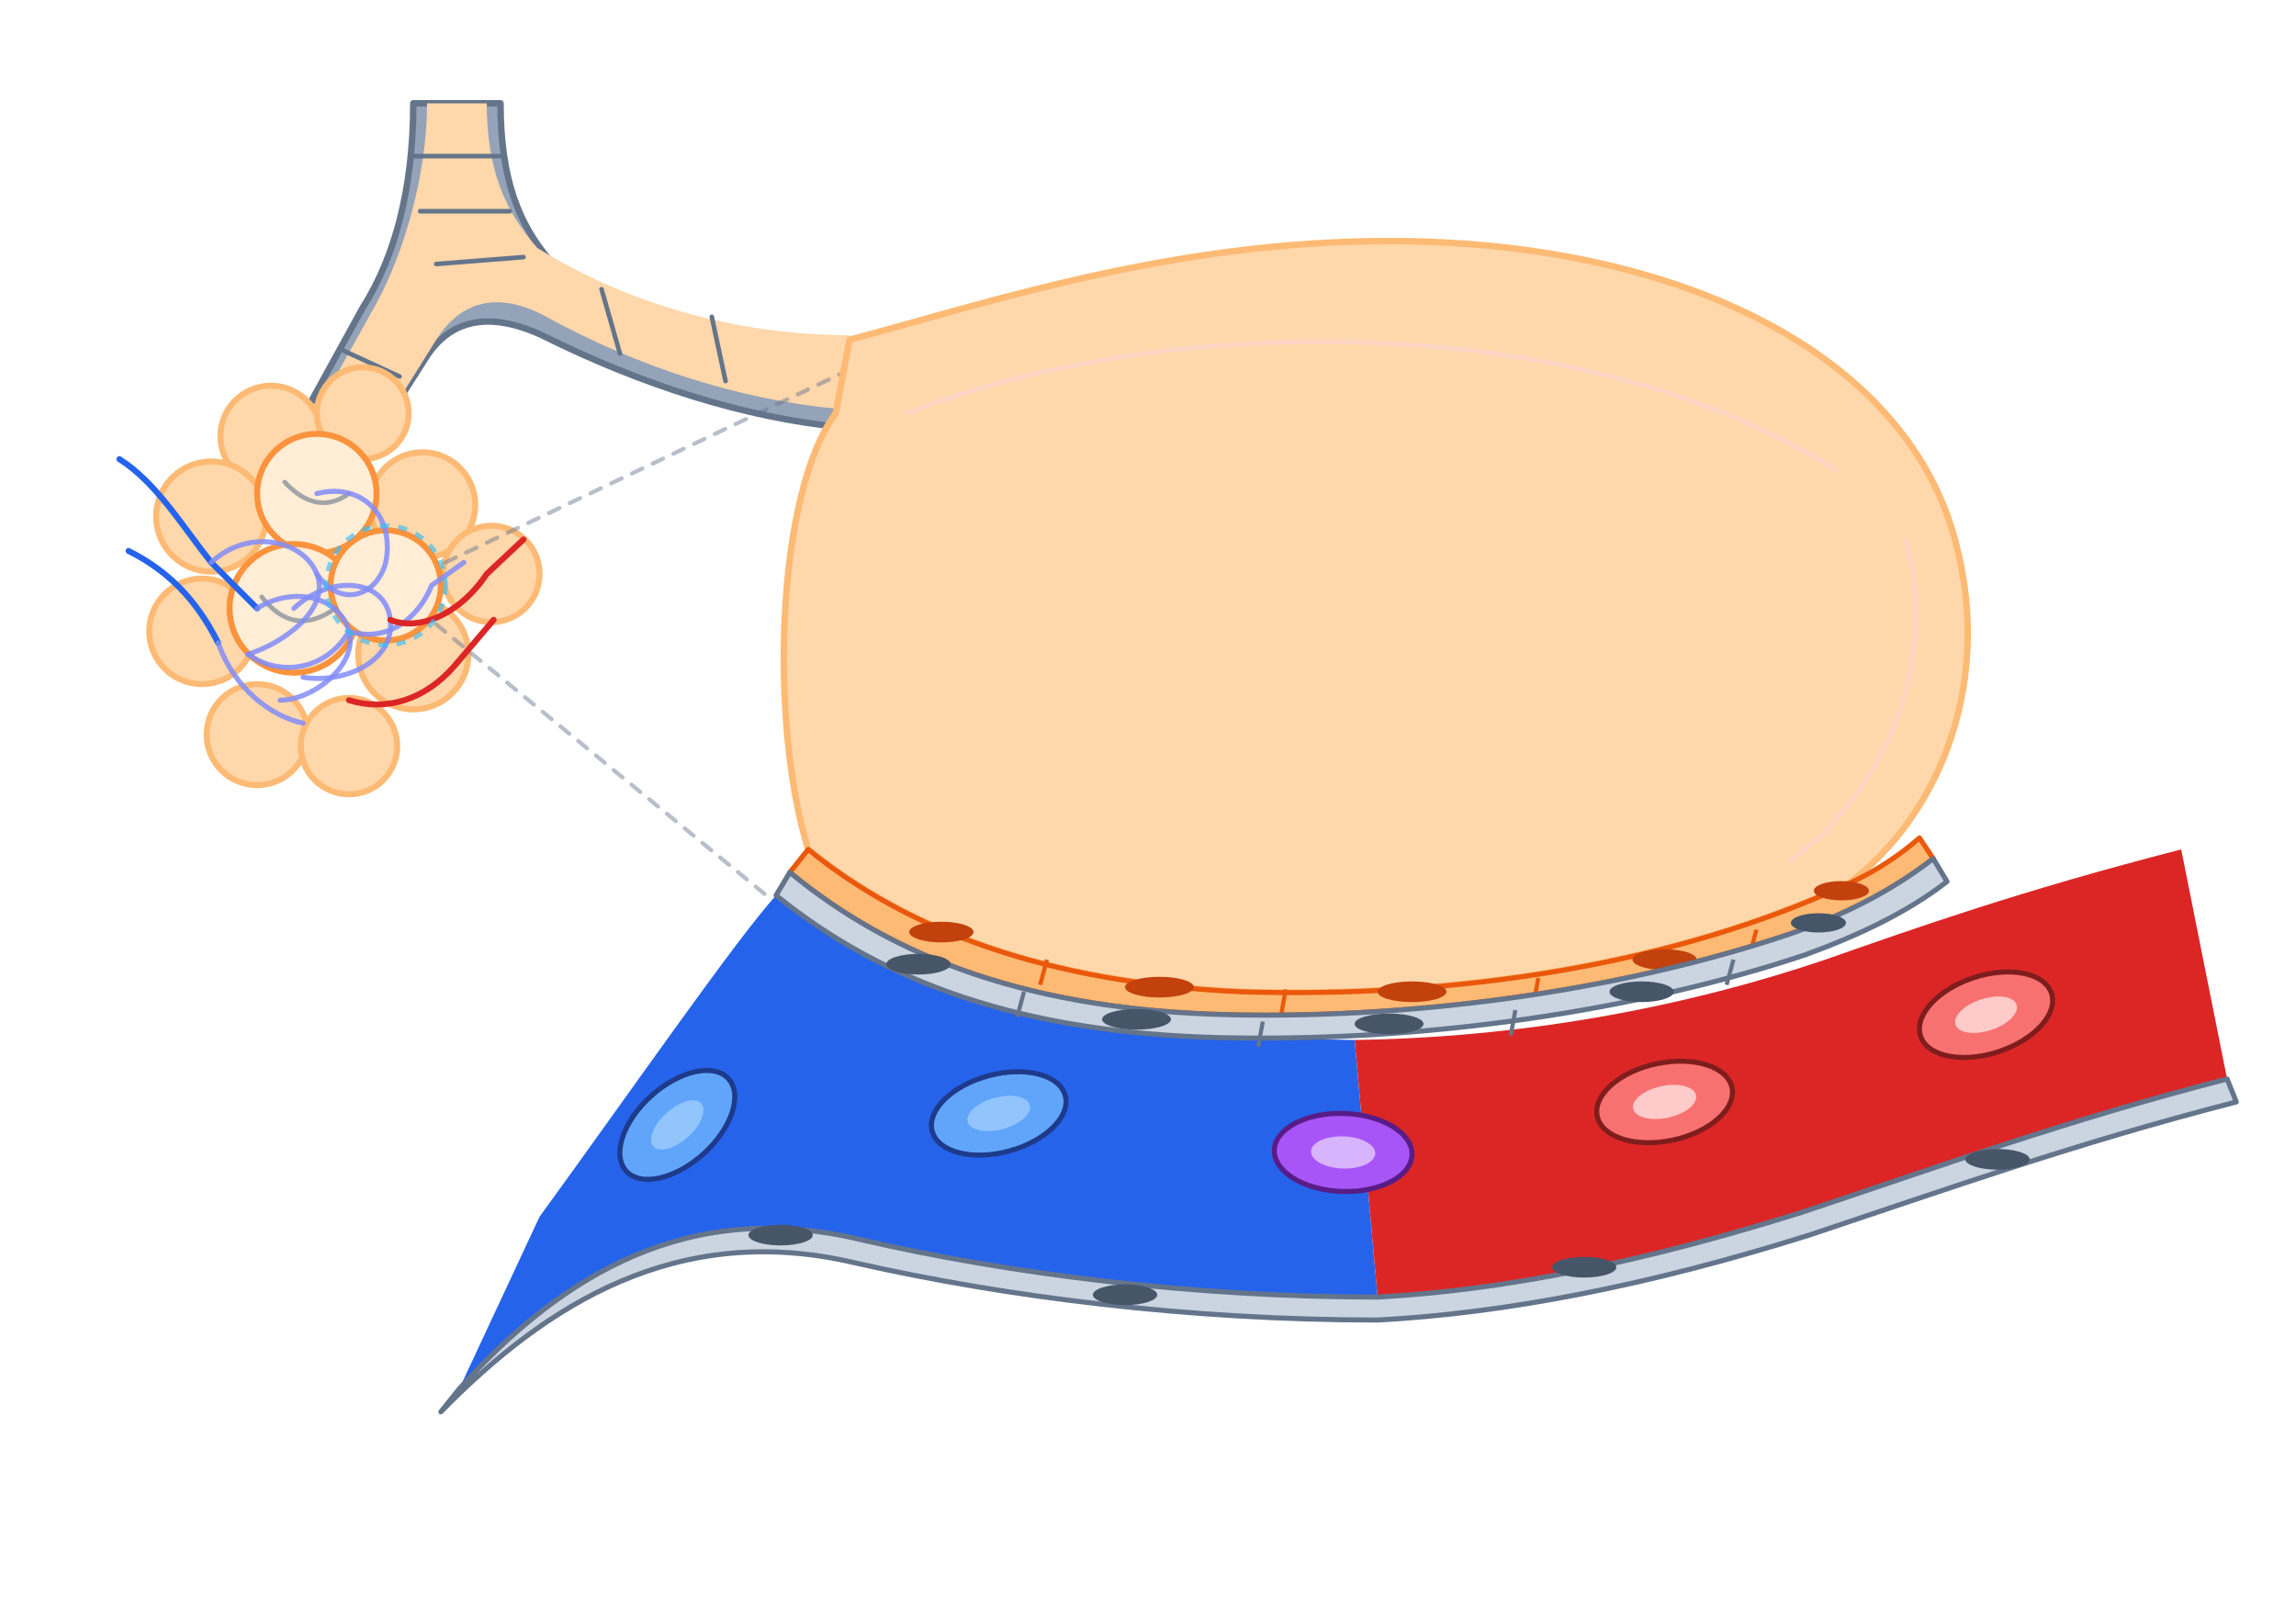
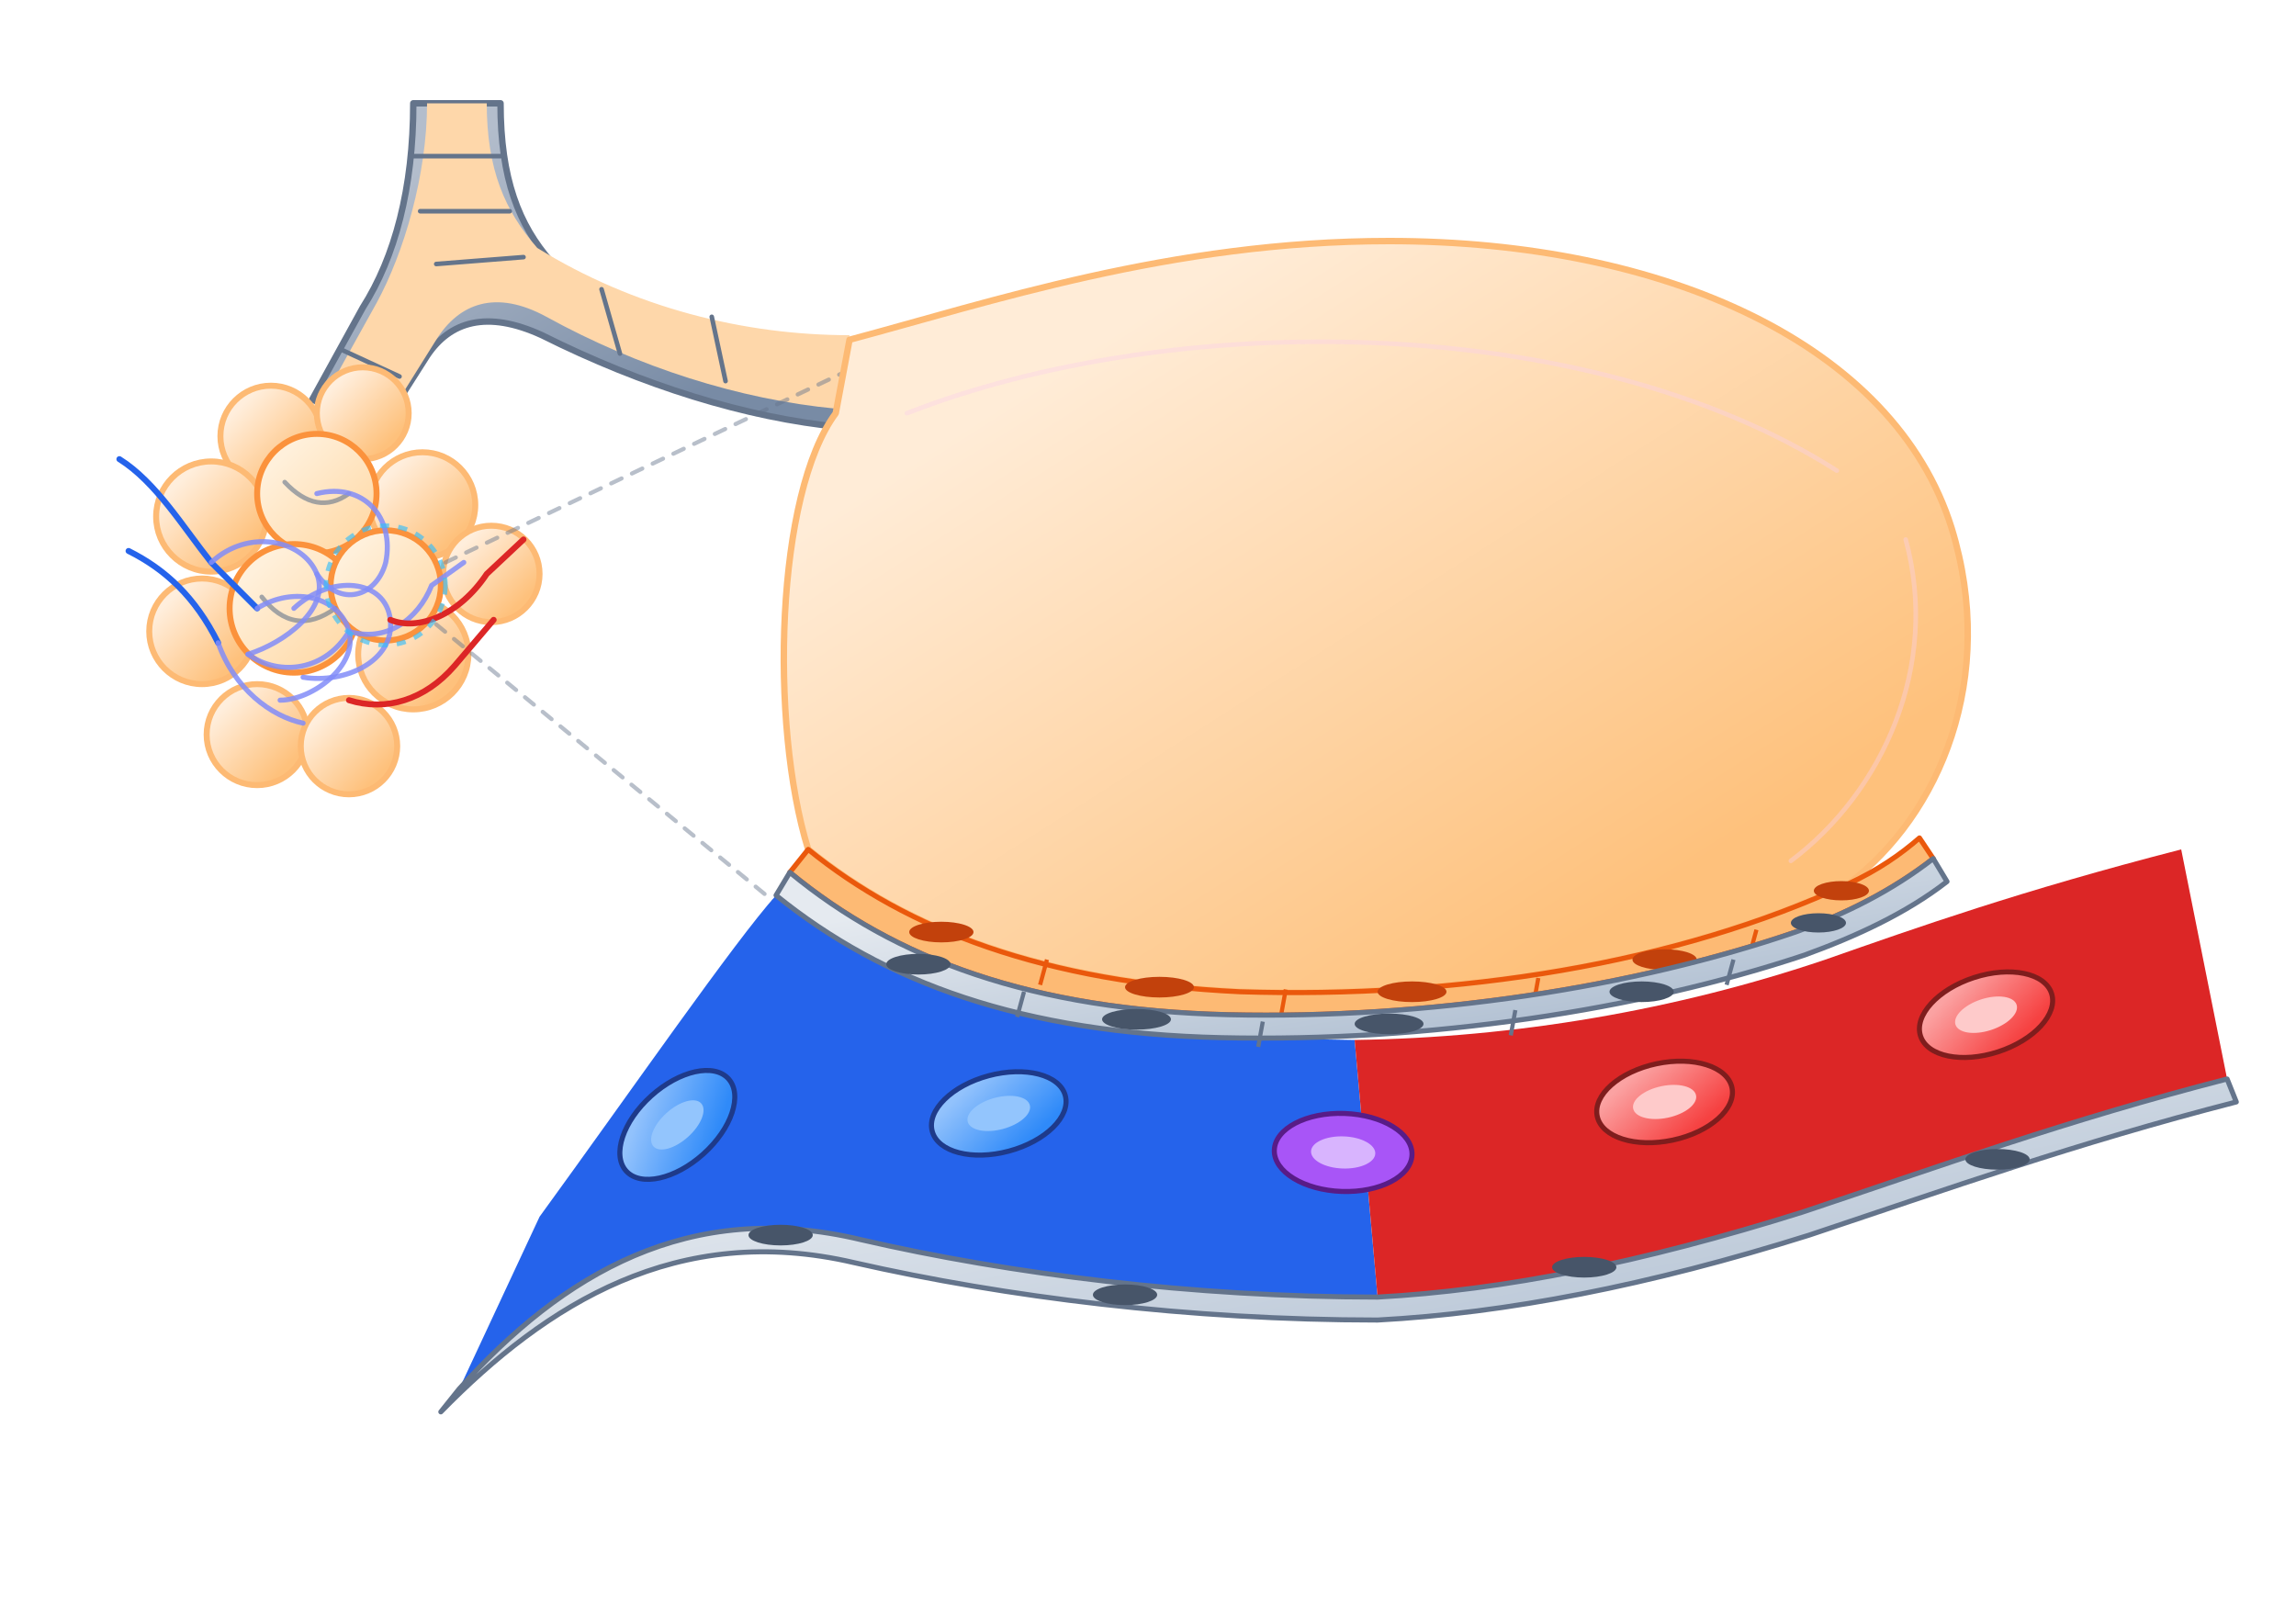
<svg xmlns="http://www.w3.org/2000/svg" viewBox="0 0 1000 700" width="1000" height="700">
  <defs>
+     <linearGradient id="gradBronchiole" x1="20%" y1="20%" x2="80%" y2="80%">
+       <stop offset="0%" stop-color="#b3bdcc" />
+       <stop offset="100%" stop-color="#788ba5" />
+     </linearGradient>
+     <linearGradient id="gradSac" x1="20%" y1="20%" x2="80%" y2="80%">
+       <stop offset="0%" stop-color="#ffeedc" />
+       <stop offset="100%" stop-color="#fec17c" />
+     </linearGradient>
+     <linearGradient id="gradSacFront" x1="20%" y1="20%" x2="80%" y2="80%">
+       <stop offset="0%" stop-color="#fff0db" />
+       <stop offset="100%" stop-color="#ffdcad" />
+     </linearGradient>
+     <linearGradient id="gradAlveolus" x1="20%" y1="20%" x2="80%" y2="80%">
+       <stop offset="0%" stop-color="#ffecd7" />
+       <stop offset="100%" stop-color="#fec17c" />
+     </linearGradient>
+     <linearGradient id="gradCapWall" x1="20%" y1="20%" x2="80%" y2="80%">
+       <stop offset="0%" stop-color="#e5eaf0" />
+       <stop offset="100%" stop-color="#b1c0d2" />
+     </linearGradient>
+     <linearGradient id="gradRbcDeox" x1="20%" y1="20%" x2="80%" y2="80%">
+       <stop offset="0%" stop-color="#92c2fc" />
+       <stop offset="100%" stop-color="#2f8af9" />
+     </linearGradient>
+     <linearGradient id="gradRbcOx" x1="20%" y1="20%" x2="80%" y2="80%">
+       <stop offset="0%" stop-color="#fba2a2" />
+       <stop offset="100%" stop-color="#f64141" />
+     </linearGradient>
    <style>
      /* Flat Textbook Schematic Stylesheet (2.4 ~ 3.0px crisp strokes) */
-       .bronchiole-tube { fill: #94a3b8; stroke: #64748b; stroke-width: 2.8; stroke-linejoin: round; }
+       .bronchiole-tube { fill: url(#gradBronchiole); stroke: #64748b; stroke-width: 2.8; stroke-linejoin: round; }
      .airway-lumen { fill: #fed7aa; stroke: none; }
      .bronchiole-ring { fill: none; stroke: #64748b; stroke-width: 2.0; stroke-linecap: round; }
      
-       .cluster-sac { fill: #fed7aa; stroke: #fdba74; stroke-width: 2.6; stroke-linejoin: round; }
-       .cluster-sac-front { fill: #ffedd5; stroke: #fb923c; stroke-width: 2.6; stroke-linejoin: round; }
+       .cluster-sac { fill: url(#gradSac); stroke: #fdba74; stroke-width: 2.6; stroke-linejoin: round; }
+       .cluster-sac-front { fill: url(#gradSacFront); stroke: #fb923c; stroke-width: 2.6; stroke-linejoin: round; }
      
      .cap-net-art { fill: none; stroke: #2563eb; stroke-width: 2.6; stroke-linecap: round; stroke-linejoin: round; }
      .cap-net-ven { fill: none; stroke: #dc2626; stroke-width: 2.6; stroke-linecap: round; stroke-linejoin: round; }
      .cap-net-mesh { fill: none; stroke: #818cf8; stroke-width: 2.2; stroke-linecap: round; opacity: 0.85; }
      
      .zoom-callout { fill: none; stroke: #64748b; stroke-width: 1.8; stroke-dasharray: 5,5; stroke-linecap: round; opacity: 0.7; }
      .zoom-ring { fill: none; stroke: #38bdf8; stroke-width: 2.0; stroke-dasharray: 4,4; }
      
-       .alveolus-interior { fill: #fed7aa; stroke: #fdba74; stroke-width: 2.8; stroke-linejoin: round; }
+       .alveolus-interior { fill: url(#gradAlveolus); stroke: #fdba74; stroke-width: 2.8; stroke-linejoin: round; }
      .alveolus-wall-layer { fill: #fdba74; stroke: #ea580c; stroke-width: 2.2; stroke-linejoin: round; }
      .alveolar-nucleus { fill: #c2410c; }
      
-       .capillary-wall-layer { fill: #cbd5e1; stroke: #64748b; stroke-width: 2.2; stroke-linejoin: round; }
+       .capillary-wall-layer { fill: url(#gradCapWall); stroke: #64748b; stroke-width: 2.2; stroke-linejoin: round; }
      .endo-nucleus { fill: #475569; }
      
      .blood-in { fill: #2563eb; }
      .blood-out { fill: #dc2626; }
      
-       .rbc-deox-body { fill: #60a5fa; stroke: #1e3a8a; stroke-width: 2.2; }
+       .rbc-deox-body { fill: url(#gradRbcDeox); stroke: #1e3a8a; stroke-width: 2.2; }
      .rbc-deox-dimple { fill: #93c5fd; }
      .rbc-trans-body { fill: #a855f7; stroke: #581c87; stroke-width: 2.2; }
      .rbc-trans-dimple { fill: #d8b4fe; }
-       .rbc-ox-body { fill: #f87171; stroke: #7f1d1d; stroke-width: 2.2; }
+       .rbc-ox-body { fill: url(#gradRbcOx); stroke: #7f1d1d; stroke-width: 2.2; }
      .rbc-ox-dimple { fill: #fecaca; }
    </style>
  </defs>
  <g id="bronchiole">
    <path class="bronchiole-tube" d="M 180,45              L 218,45              C 218,78 226,98 240,114              C 280,140 330,152 375,152              L 366,186              C 325,182 280,168 236,146              C 212,135 196,140 186,155              L 165,188              L 136,174              L 158,134              C 172,112 180,82 180,45              Z" />
    <path class="airway-lumen" d="M 186,45              L 212,45              C 212,74 220,92 234,108              C 276,134 324,146 370,146              L 364,178              C 322,174 278,160 238,138              C 216,126 200,132 190,148              L 170,180              L 144,168              L 164,132              C 176,110 186,76 186,45              Z" />
    <line class="bronchiole-ring" x1="180" y1="68" x2="218" y2="68" />
    <line class="bronchiole-ring" x1="183" y1="92" x2="222" y2="92" />
    <line class="bronchiole-ring" x1="190" y1="115" x2="228" y2="112" />
    <line class="bronchiole-ring" x1="262" y1="126" x2="270" y2="154" />
    <line class="bronchiole-ring" x1="310" y1="138" x2="316" y2="166" />
    <line class="bronchiole-ring" x1="148" y1="152" x2="174" y2="164" />
  </g>
  <g id="alveolusCluster">
    <circle class="cluster-sac" cx="118" cy="190" r="22" />
    <circle class="cluster-sac" cx="158" cy="180" r="20" />
    <circle class="cluster-sac" cx="92" cy="225" r="24" />
    <circle class="cluster-sac" cx="184" cy="220" r="23" />
    <circle class="cluster-sac" cx="214" cy="250" r="21" />
    <circle class="cluster-sac" cx="88" cy="275" r="23" />
    <circle class="cluster-sac" cx="180" cy="285" r="24" />
    <circle class="cluster-sac" cx="112" cy="320" r="22" />
    <circle class="cluster-sac" cx="152" cy="325" r="21" />
    <circle class="cluster-sac-front" cx="138" cy="215" r="26" />
    <circle class="cluster-sac-front" cx="128" cy="265" r="28" />
    <circle class="cluster-sac-front" cx="168" cy="255" r="24" />
    <path class="bronchiole-ring" d="M 124,210 Q 138,225 152,215" opacity="0.6" />
    <path class="bronchiole-ring" d="M 114,260 Q 128,278 146,265" opacity="0.6" />
  </g>
  <g id="capillaryNet">
    <path class="cap-net-art" d="M 52,200 C 68,210 80,230 92,245 L 112,265" />
    <path class="cap-net-art" d="M 56,240 C 72,248 85,260 95,280" />
    <path class="cap-net-mesh" d="M 92,245 C 108,230 132,235 138,250 C 144,265 124,280 108,285" />
    <path class="cap-net-mesh" d="M 112,265 C 128,255 148,260 152,275 C 156,290 136,305 122,305" />
    <path class="cap-net-mesh" d="M 138,215 C 158,210 172,225 168,245 C 164,260 148,265 138,250" />
    <path class="cap-net-mesh" d="M 128,265 C 144,250 168,252 170,270 C 172,288 150,298 132,295" />
    <path class="cap-net-mesh" d="M 108,285 C 122,295 142,292 152,275" />
    <path class="cap-net-mesh" d="M 95,280 C 102,300 118,312 132,315" />
    <path class="cap-net-mesh" d="M 152,275 C 168,280 182,270 188,255 L 202,245" />
    <path class="cap-net-ven" d="M 152,305 C 168,310 185,305 198,290 L 215,270" />
    <path class="cap-net-ven" d="M 170,270 C 182,275 200,268 212,250 L 228,235" />
  </g>
  <g opacity="0.65">
    <circle class="zoom-ring" cx="168" cy="255" r="26" />
    <line class="zoom-callout" x1="194" y1="245" x2="368" y2="162" />
    <line class="zoom-callout" x1="190" y1="272" x2="352" y2="405" />
  </g>
  <g id="alveolus">
    <path class="alveolus-interior" d="M 370,148              C 430,132 510,105 605,105              C 725,105 825,150 850,230              C 870,295 845,355 805,385              C 730,420 635,435 540,432              C 455,428 395,405 352,370              C 335,315 338,215 364,180              Z" />
    <path d="M 395,180 C 510,135 690,135 800,205" fill="none" stroke="#fbcfe8" stroke-width="2.0" opacity="0.4" stroke-linecap="round" />
    <path d="M 830,235 C 845,290 820,345 780,375" fill="none" stroke="#fbcfe8" stroke-width="2.0" opacity="0.4" stroke-linecap="round" />
  </g>
  <g id="alveolusWall">
    <path class="alveolus-wall-layer" d="M 352,370              C 395,405 455,428 540,432              C 635,435 730,420 805,385              C 818,379 828,372 836,365              L 842,374              C 824,388 804,398 782,406              C 712,430 622,444 535,442              C 450,440 390,418 344,380              Z" />
    <ellipse class="alveolar-nucleus" cx="410" cy="406" rx="14" ry="4.5" />
    <ellipse class="alveolar-nucleus" cx="505" cy="430" rx="15" ry="4.5" />
    <ellipse class="alveolar-nucleus" cx="615" cy="432" rx="15" ry="4.5" />
    <ellipse class="alveolar-nucleus" cx="725" cy="418" rx="14" ry="4.5" />
    <ellipse class="alveolar-nucleus" cx="802" cy="388" rx="12" ry="4.2" />
    <line x1="456" y1="418" x2="453" y2="429" stroke="#ea580c" stroke-width="1.8" />
    <line x1="560" y1="431" x2="558" y2="442" stroke="#ea580c" stroke-width="1.8" />
    <line x1="670" y1="426" x2="668" y2="437" stroke="#ea580c" stroke-width="1.8" />
    <line x1="765" y1="405" x2="762" y2="416" stroke="#ea580c" stroke-width="1.8" />
  </g>
  <g id="capillary">
    <path id="bloodIn" class="blood-in" d="M 235,530              C 275,475 320,410 338,390              C 385,428 445,450 530,452              L 590,453              L 600,565              C 520,565 440,555 375,540              C 300,522 245,555 200,605              Z" />
    <path id="bloodOut" class="blood-out" d="M 590,453              C 660,452 730,440 795,418              C 835,404 880,388 950,370              L 970,470              C 900,488 845,508 785,528              C 715,550 655,562 600,565              Z" />
    <g transform="translate(295, 490) rotate(-42)">
      <ellipse class="rbc-deox-body" cx="0" cy="0" rx="30" ry="17" />
      <ellipse class="rbc-deox-dimple" cx="0" cy="0" rx="14" ry="7" />
    </g>
    <g transform="translate(435, 485) rotate(-15)">
      <ellipse class="rbc-deox-body" cx="0" cy="0" rx="30" ry="17" />
      <ellipse class="rbc-deox-dimple" cx="0" cy="0" rx="14" ry="7" />
    </g>
    <g transform="translate(585, 502) rotate(2)">
      <ellipse class="rbc-trans-body" cx="0" cy="0" rx="30" ry="17" />
      <ellipse class="rbc-trans-dimple" cx="0" cy="0" rx="14" ry="7" />
    </g>
    <g transform="translate(725, 480) rotate(-12)">
      <ellipse class="rbc-ox-body" cx="0" cy="0" rx="30" ry="17" />
      <ellipse class="rbc-ox-dimple" cx="0" cy="0" rx="14" ry="7" />
    </g>
    <g transform="translate(865, 442) rotate(-18)">
      <ellipse class="rbc-ox-body" cx="0" cy="0" rx="30" ry="17" />
      <ellipse class="rbc-ox-dimple" cx="0" cy="0" rx="14" ry="7" />
    </g>
    <path class="capillary-wall-layer" d="M 200,605              C 245,555 300,522 375,540              C 440,555 520,565 600,565              C 655,562 715,550 785,528              C 845,508 900,488 970,470              L 974,480              C 904,498 848,518 788,538              C 718,560 656,572 600,575              C 518,575 438,565 372,550              C 295,532 238,568 192,615              Z" />
    <ellipse class="endo-nucleus" cx="340" cy="538" rx="14" ry="4.5" />
    <ellipse class="endo-nucleus" cx="490" cy="564" rx="14" ry="4.5" />
    <ellipse class="endo-nucleus" cx="690" cy="552" rx="14" ry="4.5" />
    <ellipse class="endo-nucleus" cx="870" cy="505" rx="14" ry="4.5" />
  </g>
  <g id="capillaryWall">
    <path class="capillary-wall-layer" d="M 344,380              C 390,418 450,440 535,442              C 622,444 712,430 782,406              C 804,398 824,388 842,374              L 848,384              C 830,398 808,408 786,416              C 714,440 622,454 532,452              C 445,450 385,428 338,390              Z" />
    <ellipse class="endo-nucleus" cx="400" cy="420" rx="14" ry="4.5" />
    <ellipse class="endo-nucleus" cx="495" cy="444" rx="15" ry="4.5" />
    <ellipse class="endo-nucleus" cx="605" cy="446" rx="15" ry="4.5" />
    <ellipse class="endo-nucleus" cx="715" cy="432" rx="14" ry="4.5" />
    <ellipse class="endo-nucleus" cx="792" cy="402" rx="12" ry="4.2" />
    <line x1="446" y1="432" x2="443" y2="443" stroke="#64748b" stroke-width="1.8" />
    <line x1="550" y1="445" x2="548" y2="456" stroke="#64748b" stroke-width="1.8" />
    <line x1="660" y1="440" x2="658" y2="451" stroke="#64748b" stroke-width="1.8" />
    <line x1="755" y1="418" x2="752" y2="429" stroke="#64748b" stroke-width="1.8" />
  </g>
  <path id="flowAir" fill="none" stroke="none" d="M 198,48            C 200,80 216,98 238,114            L 364,154            C 435,178 500,215 575,255" />
  <path id="flowBlood" fill="none" stroke="none" d="M 220,565            C 280,505 350,470 450,488            C 550,505 660,505 770,475            C 840,455 905,432 960,420" />
  <path id="flowO2" fill="none" stroke="none" d="M 520,335            C 528,370 538,405 545,438            C 550,460 558,480 565,510" />
  <path id="flowCO2" fill="none" stroke="none" d="M 685,510            C 678,480 672,458 668,438            C 658,405 648,370 640,335" />
</svg>
